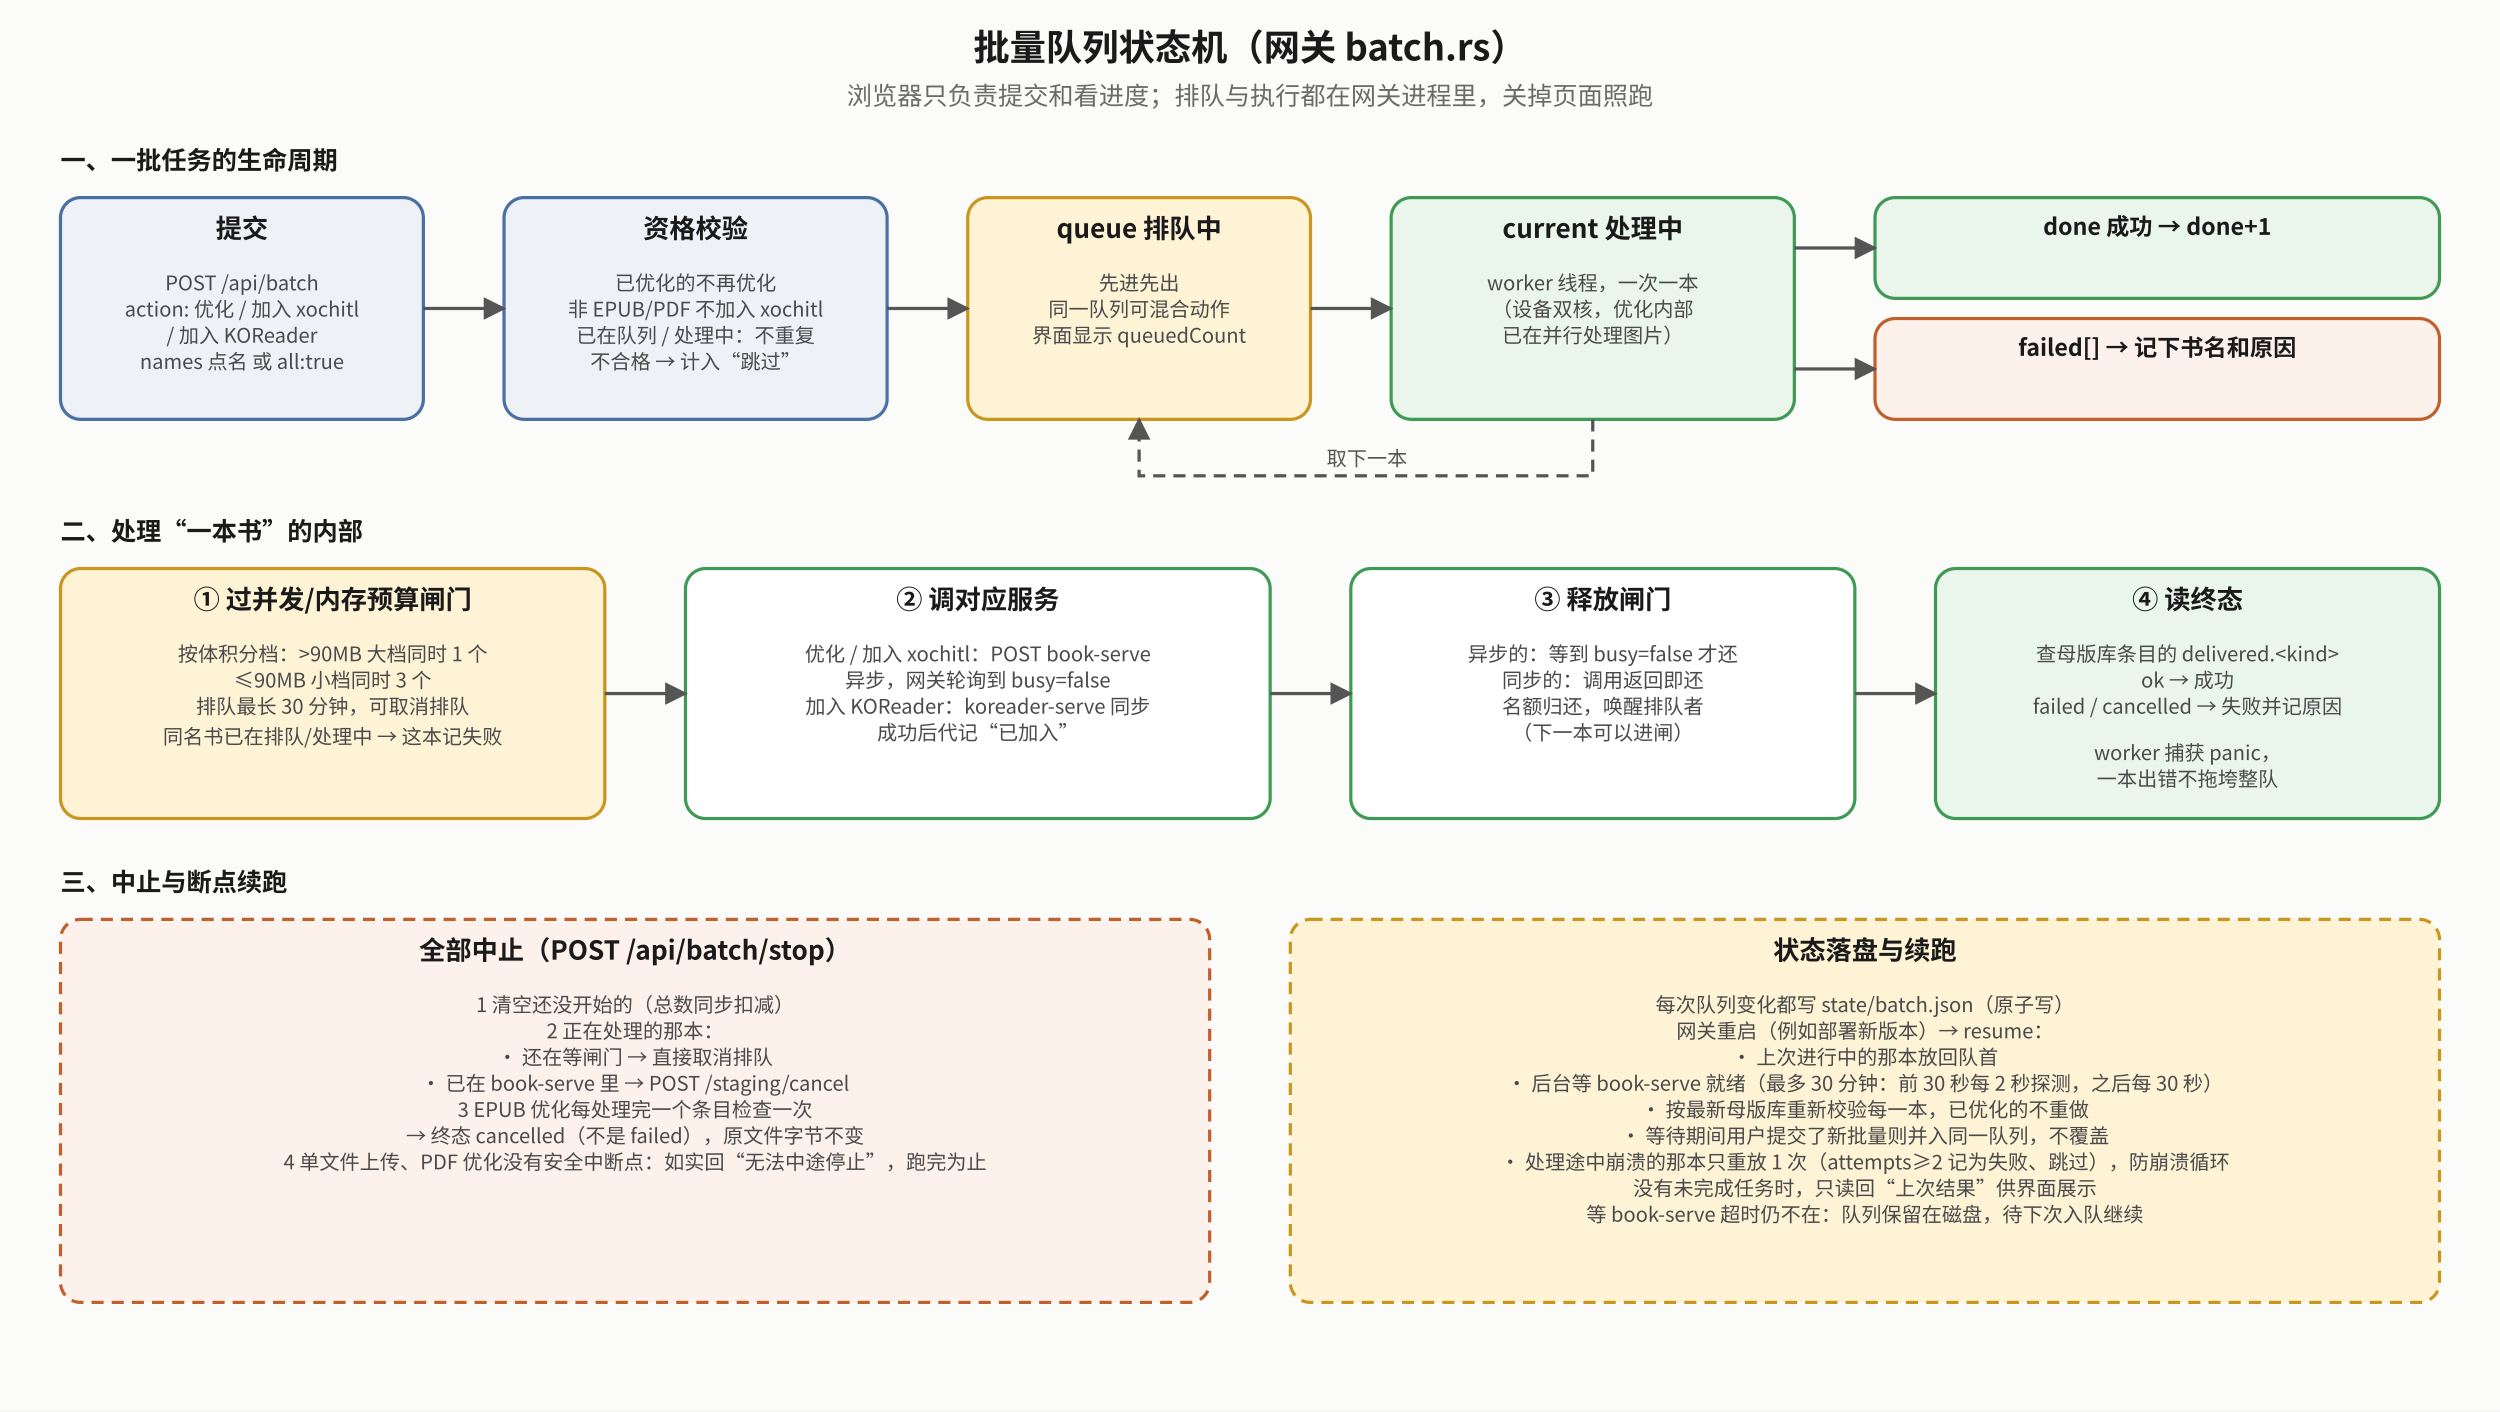
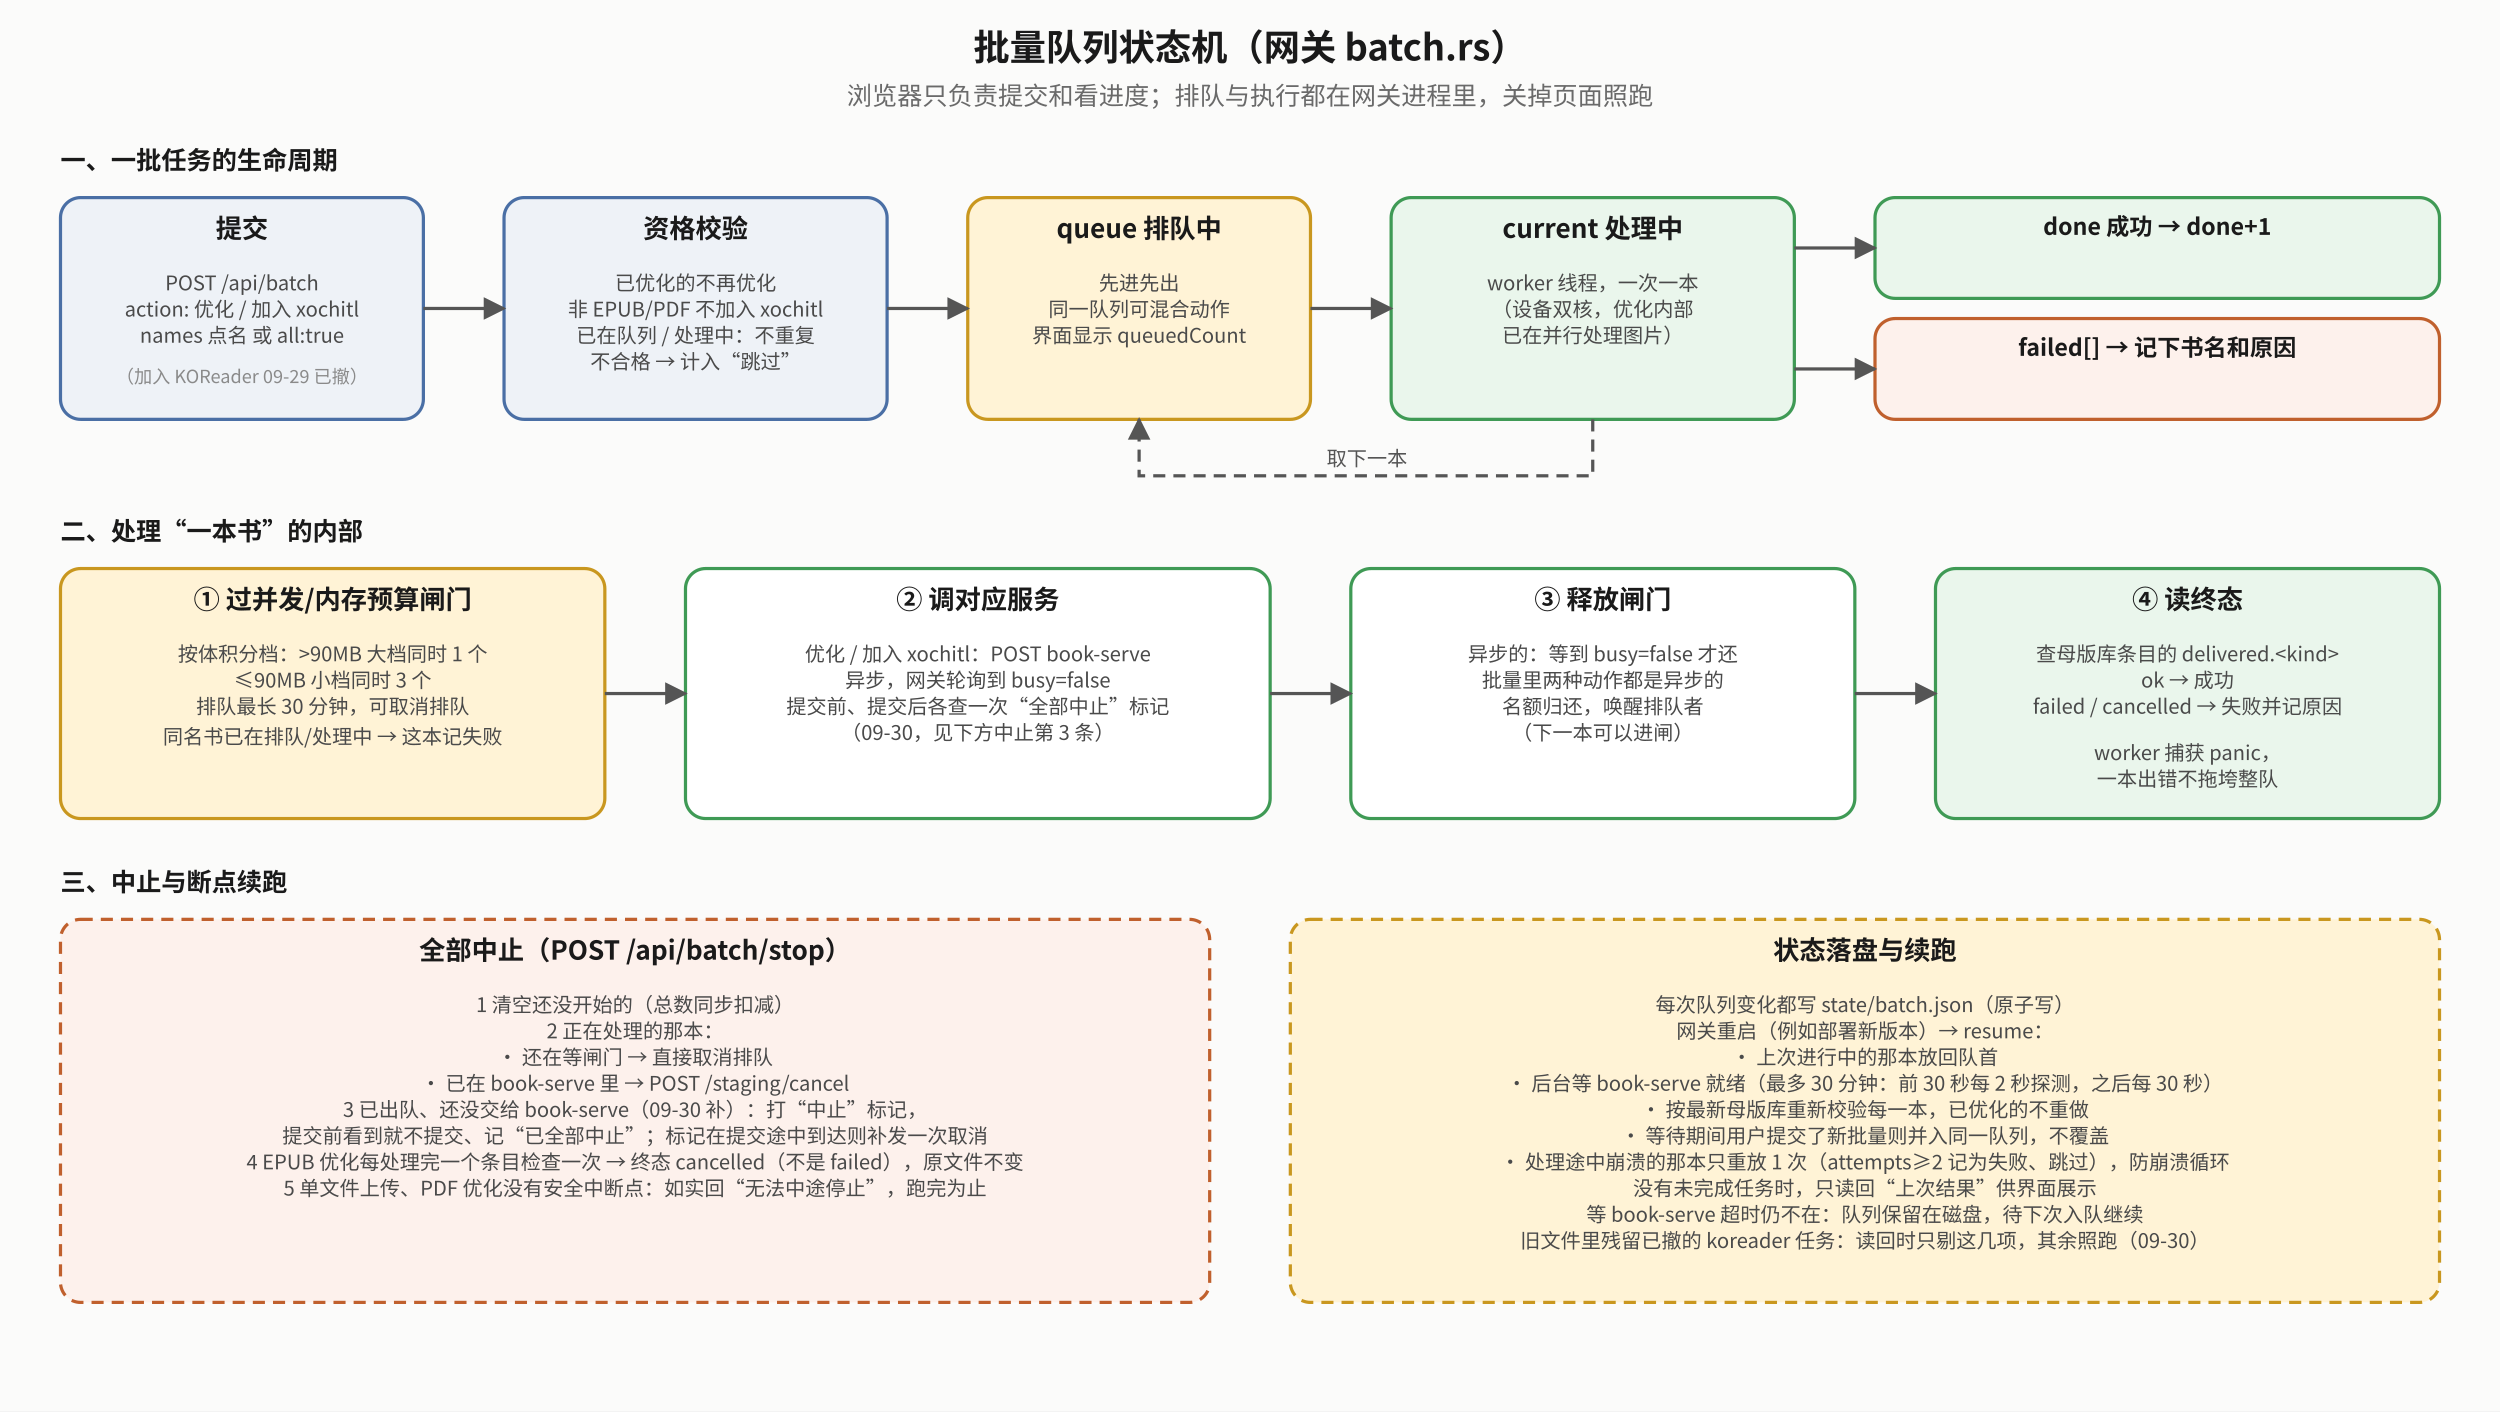
<svg xmlns="http://www.w3.org/2000/svg" viewBox="0 0 1240 700" font-family="Noto Sans CJK SC, sans-serif">
  <defs>
    <marker id="bq-a" viewBox="0 0 10 10" refX="9" refY="5" markerWidth="7" markerHeight="7" orient="auto-start-reverse">
      <path d="M0,0 L10,5 L0,10 z" fill="#555" />
    </marker>
    <marker id="bq-r" viewBox="0 0 10 10" refX="9" refY="5" markerWidth="7" markerHeight="7" orient="auto-start-reverse">
      <path d="M0,0 L10,5 L0,10 z" fill="#b0451f" />
    </marker>
    <marker id="bq-g" viewBox="0 0 10 10" refX="9" refY="5" markerWidth="7" markerHeight="7" orient="auto-start-reverse">
      <path d="M0,0 L10,5 L0,10 z" fill="#2f7d45" />
    </marker>
  </defs>
  <rect x="0" y="0" width="1240" height="700" fill="#fbfbfa" />
  <text x="620.0" y="30" text-anchor="middle" font-size="18" font-weight="bold" fill="#1a1a1a">批量队列状态机（网关 batch.rs）</text>
  <text x="620.0" y="52" text-anchor="middle" font-size="12.5" fill="#6a6a6a">浏览器只负责提交和看进度；排队与执行都在网关进程里，关掉页面照跑</text>
  <text x="30" y="84" text-anchor="start" font-size="12.5" font-weight="bold" fill="#1a1a1a">一、一批任务的生命周期</text>
  <rect x="30" y="98" width="180" height="110" rx="10" fill="#eef2f7" stroke="#4a6fa5" stroke-width="1.6" />
  <text x="120.0" y="118" text-anchor="middle" font-size="13" font-weight="bold" fill="#1a1a1a">提交</text>
  <text x="120.0" y="144" text-anchor="middle" font-size="10" fill="#4a4a4a">POST /api/batch</text>
  <text x="120.0" y="157" text-anchor="middle" font-size="10" fill="#4a4a4a">action: 优化 / 加入 xochitl</text>
-   <text x="120.0" y="170" text-anchor="middle" font-size="10" fill="#4a4a4a">/ 加入 KOReader</text>
-   <text x="120.0" y="183" text-anchor="middle" font-size="10" fill="#4a4a4a">names 点名 或 all:true</text>
+   <text x="120.0" y="170" text-anchor="middle" font-size="10" fill="#4a4a4a">names 点名 或 all:true</text>
+   <text x="120.0" y="190" text-anchor="middle" font-size="9" fill="#8a8a8a">（加入 KOReader 09-29 已撤）</text>
  <rect x="250" y="98" width="190" height="110" rx="10" fill="#eef2f7" stroke="#4a6fa5" stroke-width="1.6" />
  <text x="345.0" y="118" text-anchor="middle" font-size="13" font-weight="bold" fill="#1a1a1a">资格校验</text>
  <text x="345.0" y="144" text-anchor="middle" font-size="10" fill="#4a4a4a">已优化的不再优化</text>
  <text x="345.0" y="157" text-anchor="middle" font-size="10" fill="#4a4a4a">非 EPUB/PDF 不加入 xochitl</text>
  <text x="345.0" y="170" text-anchor="middle" font-size="10" fill="#4a4a4a">已在队列 / 处理中：不重复</text>
  <text x="345.0" y="183" text-anchor="middle" font-size="10" fill="#4a4a4a">不合格 → 计入“跳过”</text>
  <rect x="480" y="98" width="170" height="110" rx="10" fill="#fff3d6" stroke="#c9971f" stroke-width="1.6" />
  <text x="565.0" y="118" text-anchor="middle" font-size="13" font-weight="bold" fill="#1a1a1a">queue 排队中</text>
  <text x="565.0" y="144" text-anchor="middle" font-size="10" fill="#4a4a4a">先进先出</text>
  <text x="565.0" y="157" text-anchor="middle" font-size="10" fill="#4a4a4a">同一队列可混合动作</text>
  <text x="565.0" y="170" text-anchor="middle" font-size="10" fill="#4a4a4a">界面显示 queuedCount</text>
  <rect x="690" y="98" width="200" height="110" rx="10" fill="#eaf6ec" stroke="#3f9a55" stroke-width="1.6" />
  <text x="790.0" y="118" text-anchor="middle" font-size="13" font-weight="bold" fill="#1a1a1a">current 处理中</text>
  <text x="790.0" y="144" text-anchor="middle" font-size="10" fill="#4a4a4a">worker 线程，一次一本</text>
  <text x="790.0" y="157" text-anchor="middle" font-size="10" fill="#4a4a4a">（设备双核，优化内部</text>
  <text x="790.0" y="170" text-anchor="middle" font-size="10" fill="#4a4a4a">已在并行处理图片）</text>
  <rect x="930" y="98" width="280" height="50" rx="10" fill="#eaf6ec" stroke="#3f9a55" stroke-width="1.6" />
  <text x="1070.0" y="116.5" text-anchor="middle" font-size="11.5" font-weight="bold" fill="#1a1a1a">done 成功  →  done+1</text>
  <rect x="930" y="158" width="280" height="50" rx="10" fill="#fdf1ec" stroke="#c0602d" stroke-width="1.6" />
  <text x="1070.0" y="176.5" text-anchor="middle" font-size="11.5" font-weight="bold" fill="#1a1a1a">failed[]  →  记下书名和原因</text>
  <polyline points="210,153 250,153" fill="none" stroke="#555" stroke-width="1.6" marker-end="url(#bq-a)" />
  <polyline points="440,153 480,153" fill="none" stroke="#555" stroke-width="1.6" marker-end="url(#bq-a)" />
  <polyline points="650,153 690,153" fill="none" stroke="#555" stroke-width="1.6" marker-end="url(#bq-a)" />
  <polyline points="890,123 930,123" fill="none" stroke="#555" stroke-width="1.6" marker-end="url(#bq-a)" />
  <polyline points="890,183 930,183" fill="none" stroke="#555" stroke-width="1.6" marker-end="url(#bq-a)" />
  <polyline points="790,208 790,236 565,236 565,208" fill="none" stroke="#555" stroke-width="1.6" stroke-dasharray="6 4" marker-end="url(#bq-a)" />
  <text x="678" y="231" text-anchor="middle" font-size="10" fill="#555">取下一本</text>
  <text x="30" y="268" text-anchor="start" font-size="12.5" font-weight="bold" fill="#1a1a1a">二、处理“一本书”的内部</text>
  <rect x="30" y="282" width="270" height="124" rx="10" fill="#fff3d6" stroke="#c9971f" stroke-width="1.6" />
  <text x="165.0" y="302" text-anchor="middle" font-size="13" font-weight="bold" fill="#1a1a1a">① 过并发/内存预算闸门</text>
  <text x="165.0" y="328" text-anchor="middle" font-size="10" fill="#4a4a4a">按体积分档：&gt;90MB 大档同时 1 个</text>
  <text x="165.0" y="341" text-anchor="middle" font-size="10" fill="#4a4a4a">≤90MB 小档同时 3 个</text>
  <text x="165.0" y="354" text-anchor="middle" font-size="10" fill="#4a4a4a">排队最长 30 分钟，可取消排队</text>
  <text x="165.0" y="369" text-anchor="middle" font-size="10" fill="#4a4a4a">同名书已在排队/处理中 → 这本记失败</text>
  <rect x="340" y="282" width="290" height="124" rx="10" fill="#ffffff" stroke="#3f9a55" stroke-width="1.6" />
  <text x="485.0" y="302" text-anchor="middle" font-size="13" font-weight="bold" fill="#1a1a1a">② 调对应服务</text>
  <text x="485.0" y="328" text-anchor="middle" font-size="10" fill="#4a4a4a">优化 / 加入 xochitl：POST book-serve</text>
  <text x="485.0" y="341" text-anchor="middle" font-size="10" fill="#4a4a4a">  异步，网关轮询到 busy=false</text>
-   <text x="485.0" y="354" text-anchor="middle" font-size="10" fill="#4a4a4a">加入 KOReader：koreader-serve 同步</text>
-   <text x="485.0" y="367" text-anchor="middle" font-size="10" fill="#4a4a4a">  成功后代记“已加入”</text>
+   <text x="485.0" y="354" text-anchor="middle" font-size="10" fill="#4a4a4a">提交前、提交后各查一次“全部中止”标记</text>
+   <text x="485.0" y="367" text-anchor="middle" font-size="10" fill="#4a4a4a">  （09-30，见下方中止第 3 条）</text>
  <rect x="670" y="282" width="250" height="124" rx="10" fill="#ffffff" stroke="#3f9a55" stroke-width="1.6" />
  <text x="795.0" y="302" text-anchor="middle" font-size="13" font-weight="bold" fill="#1a1a1a">③ 释放闸门</text>
  <text x="795.0" y="328" text-anchor="middle" font-size="10" fill="#4a4a4a">异步的：等到 busy=false 才还</text>
-   <text x="795.0" y="341" text-anchor="middle" font-size="10" fill="#4a4a4a">同步的：调用返回即还</text>
+   <text x="795.0" y="341" text-anchor="middle" font-size="10" fill="#4a4a4a">批量里两种动作都是异步的</text>
  <text x="795.0" y="354" text-anchor="middle" font-size="10" fill="#4a4a4a">名额归还，唤醒排队者</text>
  <text x="795.0" y="367" text-anchor="middle" font-size="10" fill="#4a4a4a">（下一本可以进闸）</text>
  <rect x="960" y="282" width="250" height="124" rx="10" fill="#eaf6ec" stroke="#3f9a55" stroke-width="1.6" />
  <text x="1085.0" y="302" text-anchor="middle" font-size="13" font-weight="bold" fill="#1a1a1a">④ 读终态</text>
  <text x="1085.0" y="328" text-anchor="middle" font-size="10" fill="#4a4a4a">查母版库条目的 delivered.&lt;kind&gt;</text>
  <text x="1085.0" y="341" text-anchor="middle" font-size="10" fill="#4a4a4a">ok → 成功</text>
  <text x="1085.0" y="354" text-anchor="middle" font-size="10" fill="#4a4a4a">failed / cancelled → 失败并记原因</text>
  <text x="1085.0" y="377" text-anchor="middle" font-size="10" fill="#4a4a4a">worker 捕获 panic，</text>
  <text x="1085.0" y="390" text-anchor="middle" font-size="10" fill="#4a4a4a">一本出错不拖垮整队</text>
  <polyline points="300,344 340,344" fill="none" stroke="#555" stroke-width="1.6" marker-end="url(#bq-a)" />
  <polyline points="630,344 670,344" fill="none" stroke="#555" stroke-width="1.6" marker-end="url(#bq-a)" />
  <polyline points="920,344 960,344" fill="none" stroke="#555" stroke-width="1.6" marker-end="url(#bq-a)" />
  <text x="30" y="442" text-anchor="start" font-size="12.5" font-weight="bold" fill="#1a1a1a">三、中止与断点续跑</text>
  <rect x="30" y="456" width="570" height="190" rx="10" fill="#fdf1ec" stroke="#c0602d" stroke-width="1.6" stroke-dasharray="6 4" />
  <text x="315.0" y="476" text-anchor="middle" font-size="13" font-weight="bold" fill="#1a1a1a">全部中止（POST /api/batch/stop）</text>
  <text x="315.0" y="502" text-anchor="middle" font-size="10" fill="#4a4a4a">1  清空还没开始的（总数同步扣减）</text>
  <text x="315.0" y="515" text-anchor="middle" font-size="10" fill="#4a4a4a">2  正在处理的那本：</text>
  <text x="315.0" y="528" text-anchor="middle" font-size="10" fill="#4a4a4a">   · 还在等闸门 → 直接取消排队</text>
  <text x="315.0" y="541" text-anchor="middle" font-size="10" fill="#4a4a4a">   · 已在 book-serve 里 → POST /staging/cancel</text>
-   <text x="315.0" y="554" text-anchor="middle" font-size="10" fill="#4a4a4a">3  EPUB 优化每处理完一个条目检查一次</text>
-   <text x="315.0" y="567" text-anchor="middle" font-size="10" fill="#4a4a4a">   → 终态 cancelled（不是 failed），原文件字节不变</text>
-   <text x="315.0" y="580" text-anchor="middle" font-size="10" fill="#4a4a4a">4  单文件上传、PDF 优化没有安全中断点：如实回“无法中途停止”，跑完为止</text>
+   <text x="315.0" y="554" text-anchor="middle" font-size="10" fill="#4a4a4a">3  已出队、还没交给 book-serve（09-30 补）：打“中止”标记，</text>
+   <text x="315.0" y="567" text-anchor="middle" font-size="10" fill="#4a4a4a">   提交前看到就不提交、记“已全部中止”；标记在提交途中到达则补发一次取消</text>
+   <text x="315.0" y="580" text-anchor="middle" font-size="10" fill="#4a4a4a">4  EPUB 优化每处理完一个条目检查一次 → 终态 cancelled（不是 failed），原文件不变</text>
+   <text x="315.0" y="593" text-anchor="middle" font-size="10" fill="#4a4a4a">5  单文件上传、PDF 优化没有安全中断点：如实回“无法中途停止”，跑完为止</text>
  <rect x="640" y="456" width="570" height="190" rx="10" fill="#fff3d6" stroke="#c9971f" stroke-width="1.6" stroke-dasharray="6 4" />
  <text x="925.0" y="476" text-anchor="middle" font-size="13" font-weight="bold" fill="#1a1a1a">状态落盘与续跑</text>
  <text x="925.0" y="502" text-anchor="middle" font-size="10" fill="#4a4a4a">每次队列变化都写 state/batch.json（原子写）</text>
  <text x="925.0" y="515" text-anchor="middle" font-size="10" fill="#4a4a4a">网关重启（例如部署新版本）→ resume：</text>
  <text x="925.0" y="528" text-anchor="middle" font-size="10" fill="#4a4a4a">  · 上次进行中的那本放回队首</text>
  <text x="925.0" y="541" text-anchor="middle" font-size="10" fill="#4a4a4a">  · 后台等 book-serve 就绪（最多 30 分钟：前 30 秒每 2 秒探测，之后每 30 秒）</text>
  <text x="925.0" y="554" text-anchor="middle" font-size="10" fill="#4a4a4a">  · 按最新母版库重新校验每一本，已优化的不重做</text>
  <text x="925.0" y="567" text-anchor="middle" font-size="10" fill="#4a4a4a">  · 等待期间用户提交了新批量则并入同一队列，不覆盖</text>
  <text x="925.0" y="580" text-anchor="middle" font-size="10" fill="#4a4a4a">  · 处理途中崩溃的那本只重放 1 次（attempts≥2 记为失败、跳过），防崩溃循环</text>
  <text x="925.0" y="593" text-anchor="middle" font-size="10" fill="#4a4a4a">没有未完成任务时，只读回“上次结果”供界面展示</text>
  <text x="925.0" y="606" text-anchor="middle" font-size="10" fill="#4a4a4a">等 book-serve 超时仍不在：队列保留在磁盘，待下次入队继续</text>
+   <text x="925.0" y="619" text-anchor="middle" font-size="10" fill="#4a4a4a">旧文件里残留已撤的 koreader 任务：读回时只剔这几项，其余照跑（09-30）</text>
</svg>
